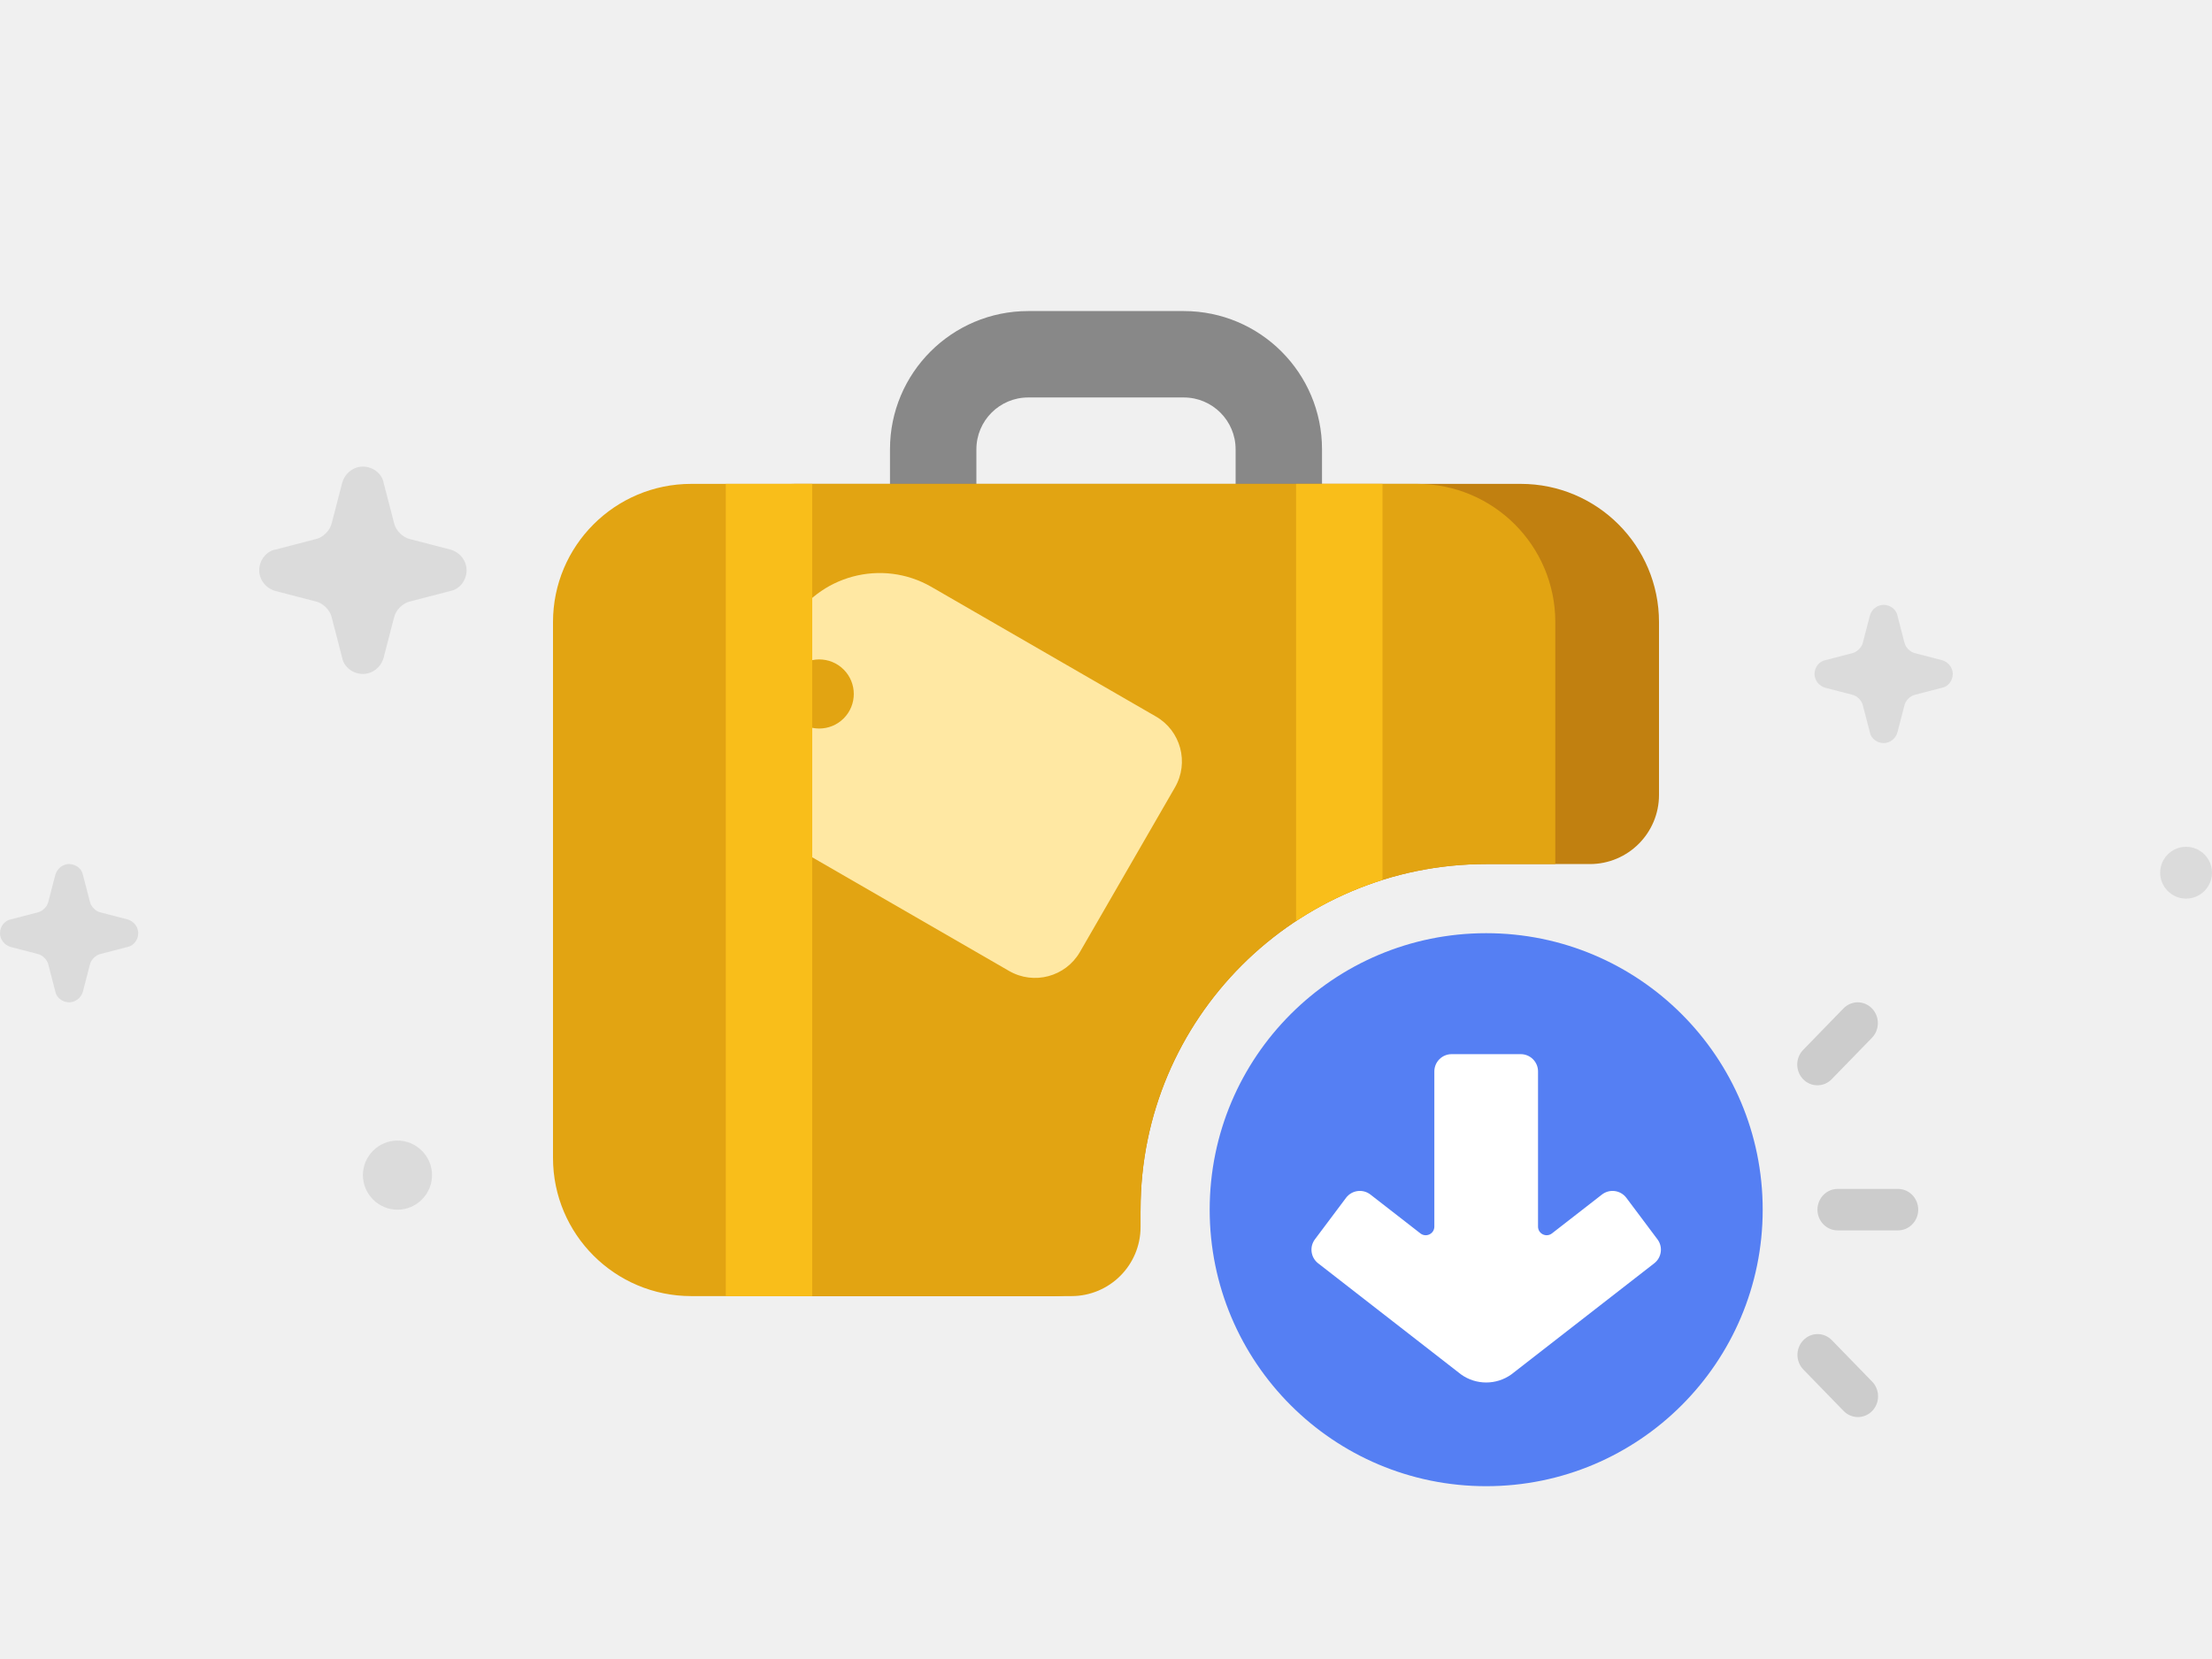
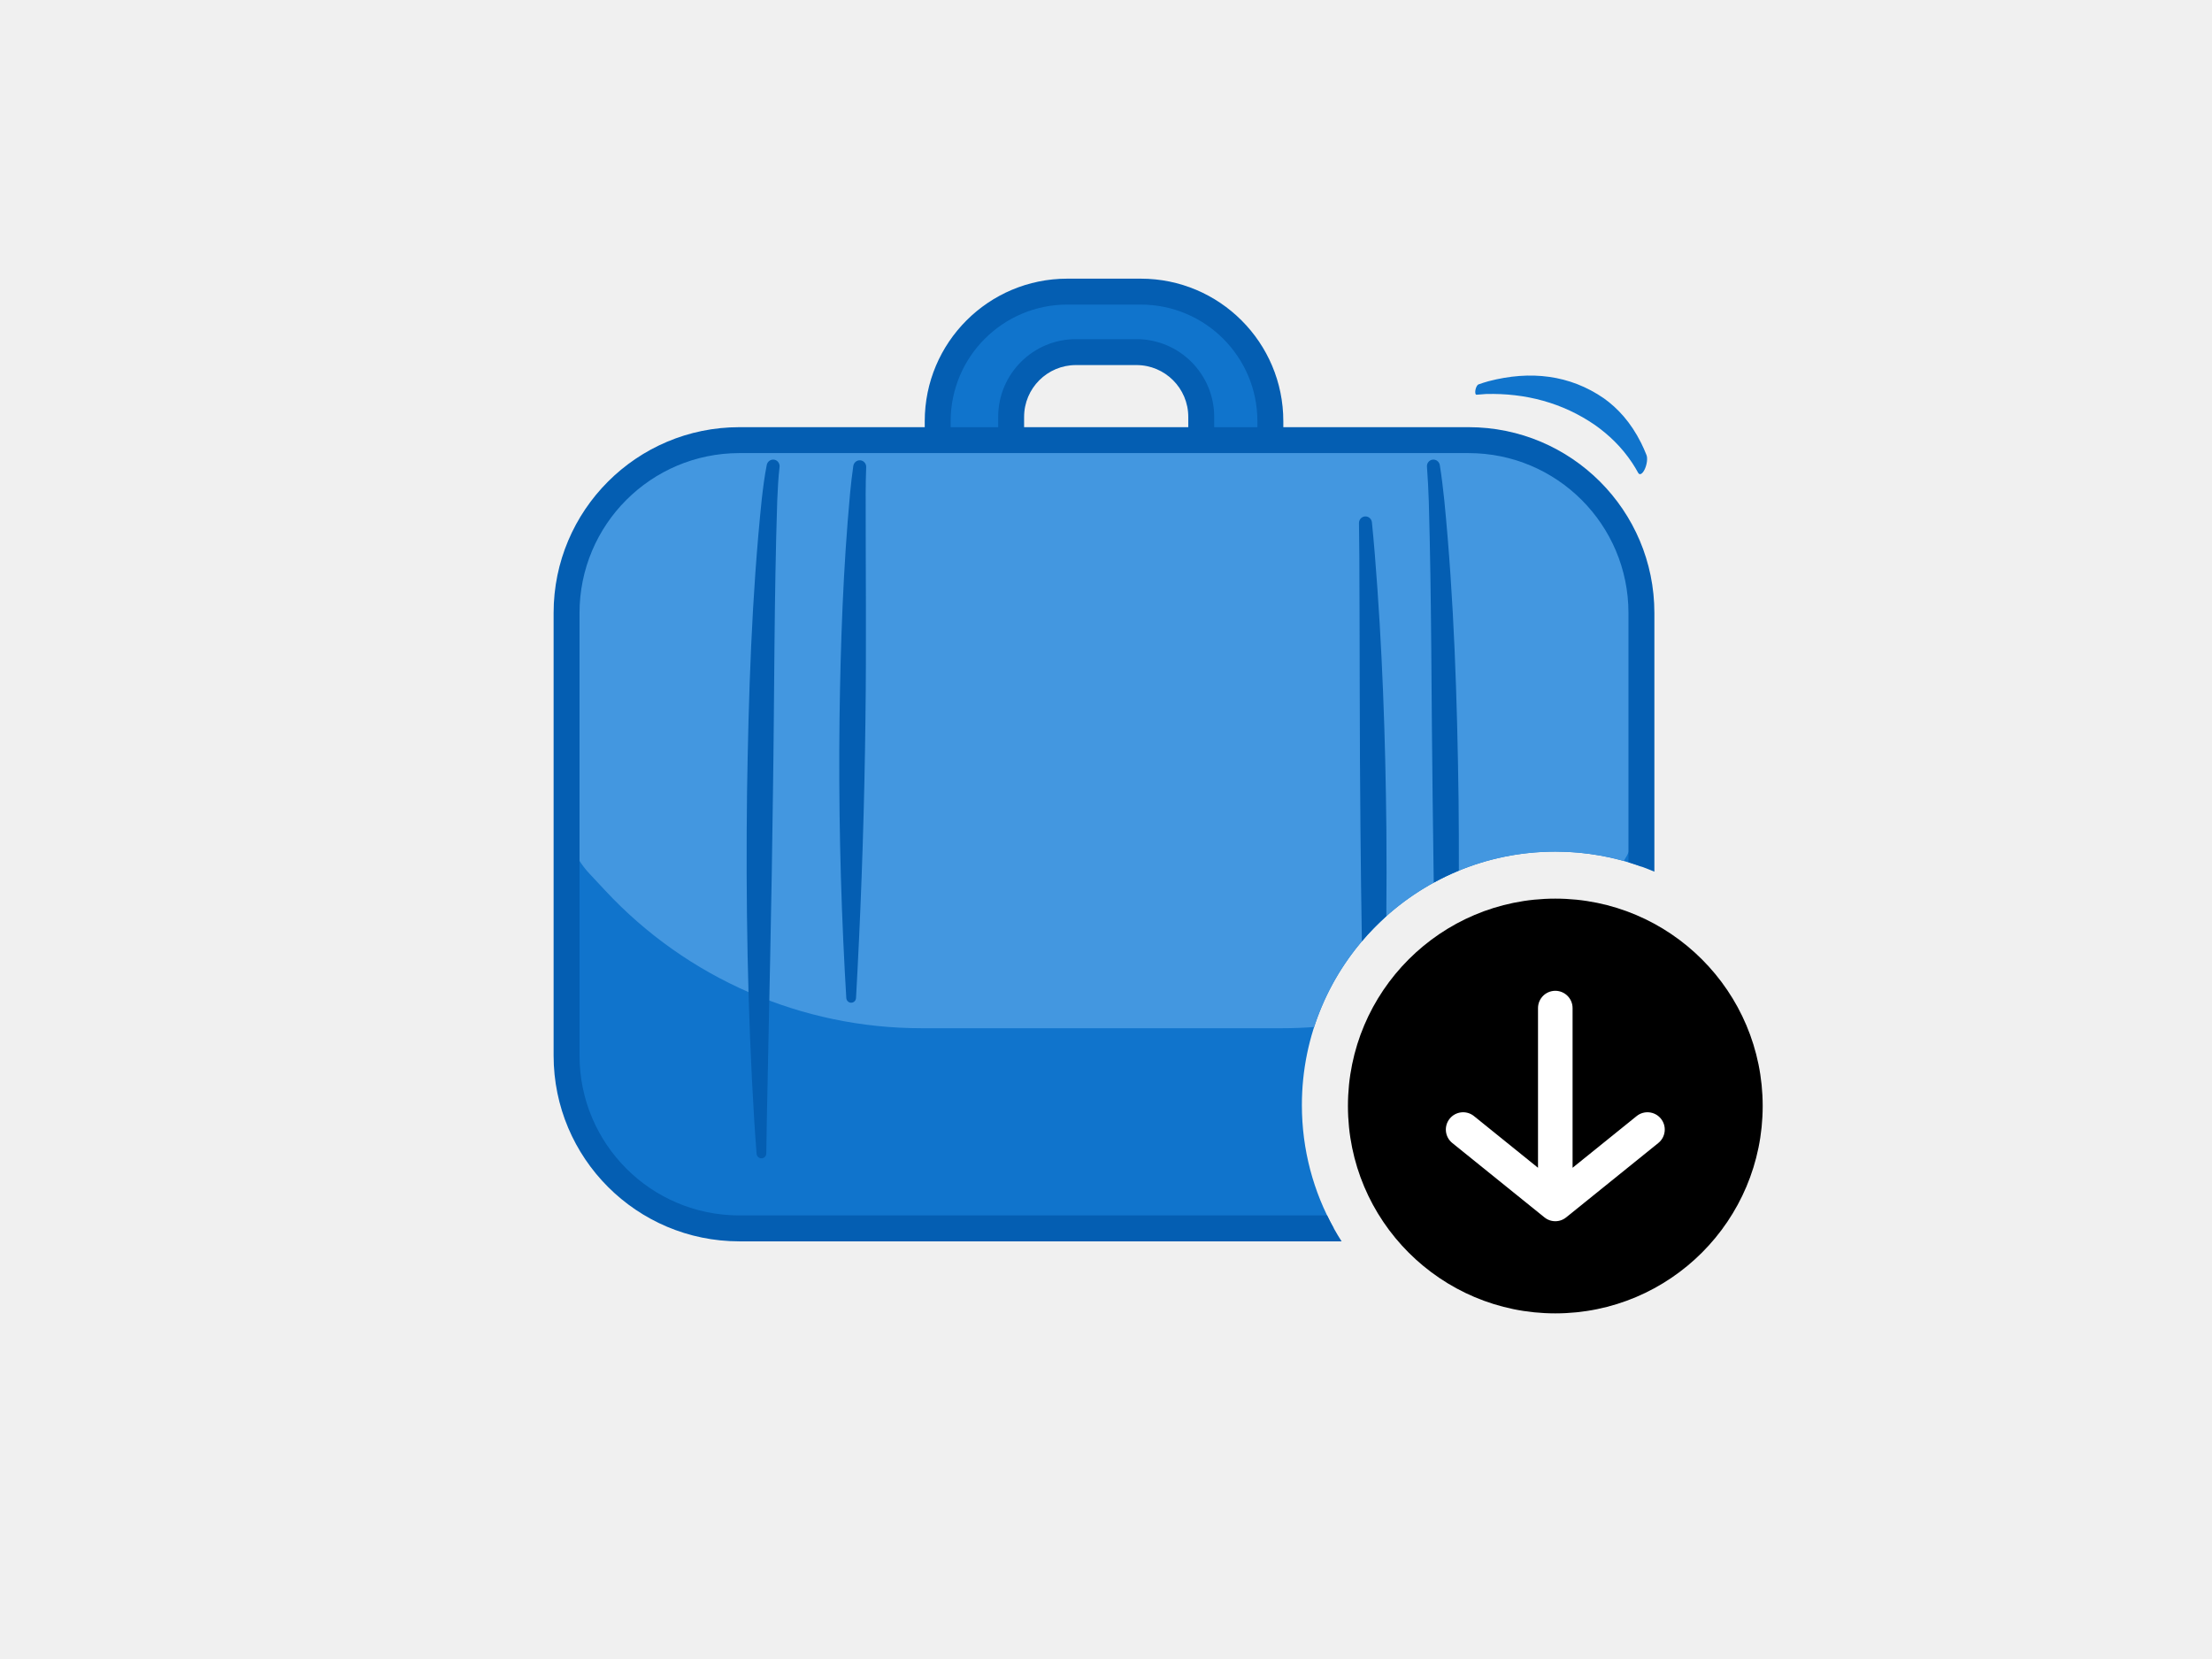
<svg xmlns="http://www.w3.org/2000/svg" width="128" height="96" viewBox="0 0 128 96" fill="none">
-   <path opacity="0.2" d="M105.629 38.2L107.171 37.8C107.457 37.743 107.743 37.457 107.8 37.171L108.2 35.629C108.314 35.229 108.657 35 109 35C109.4 35 109.743 35.286 109.8 35.629L110.2 37.171C110.257 37.457 110.543 37.743 110.829 37.8L112.371 38.2C112.771 38.314 113 38.657 113 39C113 39.4 112.714 39.743 112.371 39.8L110.829 40.2C110.543 40.257 110.257 40.543 110.2 40.829L109.8 42.371C109.686 42.771 109.343 43 109 43C108.6 43 108.257 42.714 108.2 42.371L107.8 40.829C107.743 40.543 107.457 40.257 107.171 40.2L105.629 39.8C105.229 39.686 105 39.343 105 39C105 38.6 105.286 38.257 105.629 38.2Z" fill="#888888" />
-   <path opacity="0.2" d="M15.943 31.8L18.257 31.2C18.686 31.114 19.114 30.686 19.2 30.257L19.8 27.943C19.971 27.343 20.486 27 21 27C21.6 27 22.114 27.429 22.2 27.943L22.8 30.257C22.886 30.686 23.314 31.114 23.743 31.2L26.057 31.8C26.657 31.971 27 32.486 27 33C27 33.6 26.571 34.114 26.057 34.2L23.743 34.8C23.314 34.886 22.886 35.314 22.8 35.743L22.2 38.057C22.029 38.657 21.514 39 21 39C20.4 39 19.886 38.571 19.8 38.057L19.2 35.743C19.114 35.314 18.686 34.886 18.257 34.8L15.943 34.2C15.343 34.029 15 33.514 15 33C15 32.4 15.429 31.886 15.943 31.8Z" fill="#888888" />
-   <path opacity="0.2" d="M0.629 53.2L2.171 52.8C2.457 52.743 2.743 52.457 2.8 52.171L3.2 50.629C3.314 50.229 3.657 50 4 50C4.4 50 4.743 50.286 4.8 50.629L5.2 52.171C5.257 52.457 5.543 52.743 5.829 52.8L7.371 53.2C7.771 53.314 8 53.657 8 54C8 54.4 7.714 54.743 7.371 54.8L5.829 55.2C5.543 55.257 5.257 55.543 5.2 55.829L4.8 57.371C4.686 57.771 4.343 58 4 58C3.6 58 3.257 57.714 3.2 57.371L2.8 55.829C2.743 55.543 2.457 55.257 2.171 55.2L0.629 54.8C0.229 54.686 0 54.343 0 54C0 53.6 0.286 53.257 0.629 53.2Z" fill="#888888" />
-   <path opacity="0.2" d="M126.5 52C125.675 52 125 51.325 125 50.5C125 49.675 125.675 49 126.5 49C127.325 49 128 49.675 128 50.5C128 51.325 127.325 52 126.5 52Z" fill="#888888" />
-   <path opacity="0.2" d="M23 70C21.9 70 21 69.1 21 68C21 66.9 21.9 66 23 66C24.1 66 25 66.9 25 68C25 69.1 24.1 70 23 70Z" fill="#888888" />
-   <path fill-rule="evenodd" clip-rule="evenodd" d="M76.5 40H51.5V26C51.5 21.582 55.082 18 59.5 18H68.5C72.918 18 76.5 21.582 76.5 26V40ZM59.5 23C57.843 23 56.5 24.343 56.5 26V35H71.5V26C71.5 24.343 70.157 23 68.5 23H59.5Z" fill="#888888" />
-   <path d="M86 50C74.954 50 66 58.954 66 70C66 72.761 63.761 75 61 75H46C41.582 75 38 71.418 38 67V36C38 31.582 41.582 28 46 28H88C92.418 28 96 31.582 96 36V46C96 48.209 94.209 50 92 50H86Z" fill="#C18010" />
-   <path d="M86 50C74.954 50 66 58.954 66 70V71C66 73.209 64.209 75 62 75H40C35.582 75 32 71.418 32 67V36C32 31.582 35.582 28 40 28H82C86.418 28 90 31.582 90 36V50H86Z" fill="#E2A412" />
-   <path fill-rule="evenodd" clip-rule="evenodd" d="M58.393 56.186C59.828 57.014 61.662 56.523 62.491 55.088L67.991 45.562C68.819 44.127 68.328 42.292 66.893 41.464L53.902 33.964C51.032 32.307 47.363 33.29 45.706 36.16L43.206 40.49C41.549 43.359 42.532 47.029 45.402 48.686L58.393 56.186ZM48.82 38.744C48.039 37.963 46.773 37.963 45.992 38.744C45.211 39.525 45.211 40.791 45.992 41.572C46.773 42.353 48.039 42.353 48.82 41.572C49.601 40.791 49.601 39.525 48.82 38.744Z" fill="#FFE8A3" />
-   <path d="M42 28H47V75H42V28Z" fill="#F9BE1A" />
-   <path d="M80 28H75V53.294C76.532 52.283 78.212 51.477 80 50.916V28Z" fill="#F9BE1A" />
-   <path d="M86 86C94.837 86 102 78.837 102 70C102 61.163 94.837 54 86 54C77.163 54 70 61.163 70 70C70 78.837 77.163 86 86 86Z" fill="#557FF3" />
-   <path fill-rule="evenodd" clip-rule="evenodd" d="M88 61C88.552 61 89 61.448 89 62V70.978C89 71.394 89.478 71.628 89.807 71.372L92.697 69.125C93.138 68.781 93.775 68.867 94.111 69.314L95.91 71.714C96.238 72.15 96.155 72.768 95.724 73.103L87.453 79.534C86.584 80.155 85.416 80.155 84.547 79.534L76.276 73.103C75.845 72.768 75.762 72.15 76.09 71.714L77.889 69.314C78.225 68.867 78.862 68.781 79.303 69.125L82.193 71.372C82.522 71.628 83 71.394 83 70.978V62C83 61.448 83.448 61 84 61H88Z" fill="white" />
-   <path d="M107.501 58C107.799 58 108.096 58.12 108.324 58.354C108.778 58.822 108.778 59.584 108.324 60.052L105.991 62.451C105.536 62.919 104.796 62.919 104.341 62.451C103.886 61.983 103.886 61.221 104.341 60.754L106.673 58.354C106.901 58.12 107.198 58 107.496 58H107.501Z" fill="#CCCCCC" />
-   <path d="M106.335 68.798H109.834C110.475 68.798 111 69.338 111 69.998C111 70.658 110.475 71.198 109.834 71.198H106.335C105.694 71.198 105.169 70.658 105.169 69.998C105.169 69.338 105.694 68.798 106.335 68.798Z" fill="#CCCCCC" />
-   <path d="M104.353 77.552C104.58 77.318 104.878 77.198 105.175 77.198H105.181C105.478 77.198 105.776 77.318 106.003 77.552L108.336 79.951C108.79 80.419 108.79 81.181 108.336 81.649C107.881 82.117 107.14 82.117 106.685 81.649L104.353 79.249C103.898 78.781 103.898 78.02 104.353 77.552Z" fill="#CCCCCC" />
+   <path d="M84.983 25.469C90.506 25.469 94.983 29.946 94.983 35.469V50.147C93.428 49.585 91.75 49.279 90.001 49.279C81.901 49.279 75.335 55.845 75.335 63.946C75.335 66.536 76.006 68.97 77.185 71.082H42.785C37.262 71.082 32.785 66.605 32.785 61.082V35.469C32.785 29.946 37.262 25.469 42.785 25.469H84.983Z" fill="#1074CC" />
+   <path fill-rule="evenodd" clip-rule="evenodd" d="M68.323 17.55C70.808 17.55 72.823 19.341 72.823 21.55L73.511 25.375L54.261 25.375L54.95 21.55C54.95 19.341 56.965 17.55 59.45 17.55H68.323ZM60.626 20.523C59.497 20.523 58.582 21.348 58.582 22.365V25.375L69.274 25.375V22.365C69.274 21.348 68.359 20.523 67.23 20.523H60.626Z" fill="#1074CC" />
+   <path d="M84.75 25.5C90.273 25.5 94.75 29.977 94.75 35.5V47.127C94.75 48.088 94.473 49.021 93.962 49.82C92.702 49.468 91.373 49.279 90 49.279C83.476 49.279 77.946 53.539 76.042 59.43C75.424 59.476 74.802 59.5 74.178 59.5H53.322C46.389 59.5 39.767 56.621 35.038 51.55L34.093 50.537C33.23 49.611 32.75 48.393 32.75 47.127V35.5C32.75 29.977 37.227 25.5 42.75 25.5H84.75Z" fill="#4397E0" />
+   <path fill-rule="evenodd" clip-rule="evenodd" d="M66.011 16.125C70.568 16.125 74.261 19.819 74.261 24.375V24.719H84.983C90.92 24.719 95.733 29.532 95.733 35.469V50.441C95.246 50.234 94.746 50.053 94.233 49.899V35.469C94.233 30.361 90.092 26.219 84.983 26.219H42.785C37.676 26.219 33.535 30.361 33.535 35.469V61.082C33.535 66.19 37.676 70.332 42.785 70.332H76.794C77.044 70.85 77.325 71.35 77.633 71.832H42.785C36.848 71.832 32.035 67.019 32.035 61.082V35.469C32.035 29.532 36.848 24.719 42.785 24.719H53.511V24.375C53.511 19.819 57.205 16.125 61.761 16.125H66.011ZM61.761 17.625C58.034 17.625 55.011 20.647 55.011 24.375V24.719H57.761V24.125C57.761 21.64 59.776 19.625 62.261 19.625H65.761C68.247 19.625 70.261 21.64 70.261 24.125V24.719H72.761V24.375C72.761 20.647 69.739 17.625 66.011 17.625H61.761ZM62.261 21.125C60.605 21.125 59.261 22.468 59.261 24.125V24.719H68.761V24.125C68.761 22.468 67.418 21.125 65.761 21.125H62.261Z" fill="#045EB2" />
+   <path d="M44.525 26.664C44.605 26.607 44.704 26.584 44.8 26.6C44.896 26.616 44.982 26.67 45.04 26.749C45.097 26.829 45.122 26.928 45.11 27.024C45.035 27.662 45.006 28.299 44.976 28.967C44.792 34.582 44.815 40.25 44.728 45.883C44.652 52.172 44.5 58.474 44.374 64.759C44.362 65.431 44.352 66.102 44.343 66.745C44.342 66.818 44.314 66.888 44.264 66.942C44.213 66.995 44.144 67.026 44.071 67.029C43.998 67.031 43.927 67.004 43.873 66.955C43.819 66.905 43.786 66.836 43.781 66.763C43.73 66.12 43.683 65.448 43.641 64.775C43.256 58.482 43.152 52.166 43.228 45.864C43.316 40.215 43.492 34.549 44.079 28.898C44.157 28.22 44.234 27.584 44.37 26.901C44.389 26.806 44.444 26.72 44.525 26.664Z" fill="#045EB2" />
+   <path d="M49.787 26.636C49.883 26.646 49.973 26.694 50.035 26.769C50.098 26.844 50.128 26.941 50.123 27.038C50.101 27.535 50.096 28.042 50.093 28.55C50.089 32.903 50.139 37.268 50.08 41.627C50.023 46.487 49.869 51.35 49.617 56.214C49.591 56.721 49.563 57.244 49.535 57.749C49.531 57.822 49.501 57.891 49.449 57.943C49.396 57.994 49.327 58.023 49.254 58.023C49.182 58.023 49.112 57.995 49.06 57.944C49.007 57.892 48.977 57.823 48.972 57.751C48.941 57.245 48.912 56.722 48.885 56.215C48.625 51.348 48.523 46.476 48.58 41.609C48.639 37.241 48.789 32.878 49.195 28.503C49.246 27.991 49.3 27.481 49.377 26.962C49.392 26.866 49.441 26.778 49.518 26.717C49.594 26.656 49.691 26.627 49.787 26.636Z" fill="#045EB2" />
+   <path d="M78.992 29.884C79.09 29.878 79.185 29.911 79.259 29.976C79.333 30.041 79.378 30.131 79.388 30.229C79.449 30.836 79.505 31.462 79.557 32.093C79.987 37.383 80.172 42.688 80.225 47.99C80.239 49.665 80.238 51.34 80.222 53.014C79.718 53.466 79.245 53.952 78.807 54.468C78.772 52.313 78.742 50.158 78.725 48.004C78.672 42.713 78.687 37.418 78.659 32.133C78.654 31.503 78.647 30.878 78.639 30.271C78.638 30.174 78.672 30.078 78.738 30.006C78.804 29.933 78.895 29.889 78.992 29.884Z" fill="#045EB2" />
+   <path d="M82.901 26.598C82.998 26.586 83.095 26.613 83.173 26.673C83.251 26.733 83.302 26.821 83.317 26.918C83.424 27.583 83.504 28.269 83.576 28.948C84.144 34.726 84.323 40.481 84.402 46.258C84.416 47.632 84.422 49.005 84.419 50.378C83.92 50.584 83.434 50.816 82.965 51.074C82.94 49.474 82.919 47.875 82.902 46.276C82.824 40.513 82.844 34.761 82.679 29.012C82.654 28.337 82.624 27.656 82.573 27.008C82.565 26.911 82.593 26.813 82.654 26.736C82.716 26.659 82.804 26.61 82.901 26.598Z" fill="#045EB2" />
+   <path d="M86.134 22.06C88.562 21.424 90.846 21.694 92.81 23.049C93.621 23.627 94.367 24.441 94.961 25.622C95.072 25.845 95.179 26.083 95.277 26.333C95.311 26.42 95.321 26.552 95.302 26.705C95.283 26.857 95.238 27.017 95.176 27.15C95.114 27.284 95.039 27.38 94.968 27.419C94.897 27.458 94.836 27.436 94.796 27.363C94.687 27.163 94.572 26.972 94.454 26.793C93.825 25.845 93.088 25.16 92.308 24.603C90.419 23.3 88.27 22.742 85.993 22.799C85.81 22.808 85.628 22.822 85.448 22.841C85.416 22.845 85.389 22.821 85.376 22.771C85.362 22.721 85.362 22.649 85.376 22.572C85.389 22.495 85.416 22.418 85.449 22.357C85.483 22.295 85.52 22.256 85.555 22.244C85.746 22.175 85.94 22.113 86.134 22.06Z" fill="#1074CC" />
+   <path d="M90 76C96.627 76 102 70.627 102 64C102 57.373 96.627 52 90 52C83.373 52 78 57.373 78 64C78 70.627 83.373 76 90 76Z" fill="black" />
+   <path d="M89.999 57.334C90.552 57.334 90.999 57.782 90.999 58.334V67.575L94.705 64.584C95.135 64.237 95.764 64.305 96.111 64.734C96.458 65.164 96.391 65.794 95.961 66.141L90.639 70.436C90.609 70.46 90.579 70.483 90.547 70.504C90.544 70.505 90.542 70.507 90.54 70.508C90.515 70.524 90.49 70.539 90.464 70.552C90.457 70.556 90.45 70.559 90.443 70.563C90.436 70.566 90.429 70.57 90.422 70.573C90.398 70.585 90.373 70.595 90.348 70.604C90.343 70.606 90.338 70.608 90.333 70.61C90.321 70.614 90.309 70.618 90.297 70.621C90.295 70.622 90.293 70.623 90.291 70.623C90.28 70.627 90.268 70.63 90.256 70.633C90.25 70.635 90.245 70.636 90.239 70.638C90.23 70.64 90.221 70.642 90.212 70.644C90.206 70.645 90.2 70.647 90.194 70.648C90.167 70.653 90.14 70.657 90.113 70.66C90.108 70.661 90.103 70.661 90.098 70.662C90.088 70.663 90.079 70.663 90.07 70.664C90.062 70.665 90.055 70.665 90.047 70.665C90.04 70.666 90.032 70.666 90.025 70.666C90.016 70.666 90.008 70.667 89.999 70.667C89.991 70.667 89.982 70.666 89.974 70.666C89.966 70.666 89.959 70.666 89.951 70.665C89.944 70.665 89.936 70.665 89.929 70.664C89.92 70.663 89.91 70.663 89.901 70.662C89.896 70.661 89.891 70.661 89.886 70.66C89.859 70.657 89.831 70.653 89.804 70.648C89.799 70.647 89.793 70.645 89.788 70.644C89.778 70.642 89.769 70.64 89.76 70.638C89.754 70.636 89.748 70.635 89.741 70.633C89.73 70.63 89.719 70.627 89.707 70.623C89.706 70.623 89.704 70.622 89.702 70.621C89.69 70.618 89.678 70.614 89.666 70.61C89.661 70.608 89.656 70.606 89.651 70.604C89.626 70.595 89.601 70.585 89.577 70.573C89.57 70.57 89.563 70.566 89.556 70.563C89.549 70.559 89.541 70.556 89.534 70.552C89.509 70.539 89.483 70.524 89.459 70.508C89.457 70.507 89.454 70.505 89.452 70.504C89.42 70.483 89.389 70.46 89.359 70.435L84.038 66.141C83.608 65.794 83.541 65.164 83.888 64.734C84.235 64.305 84.864 64.237 85.294 64.584L88.999 67.575V58.334C88.999 57.782 89.447 57.334 89.999 57.334Z" fill="white" />
</svg>
